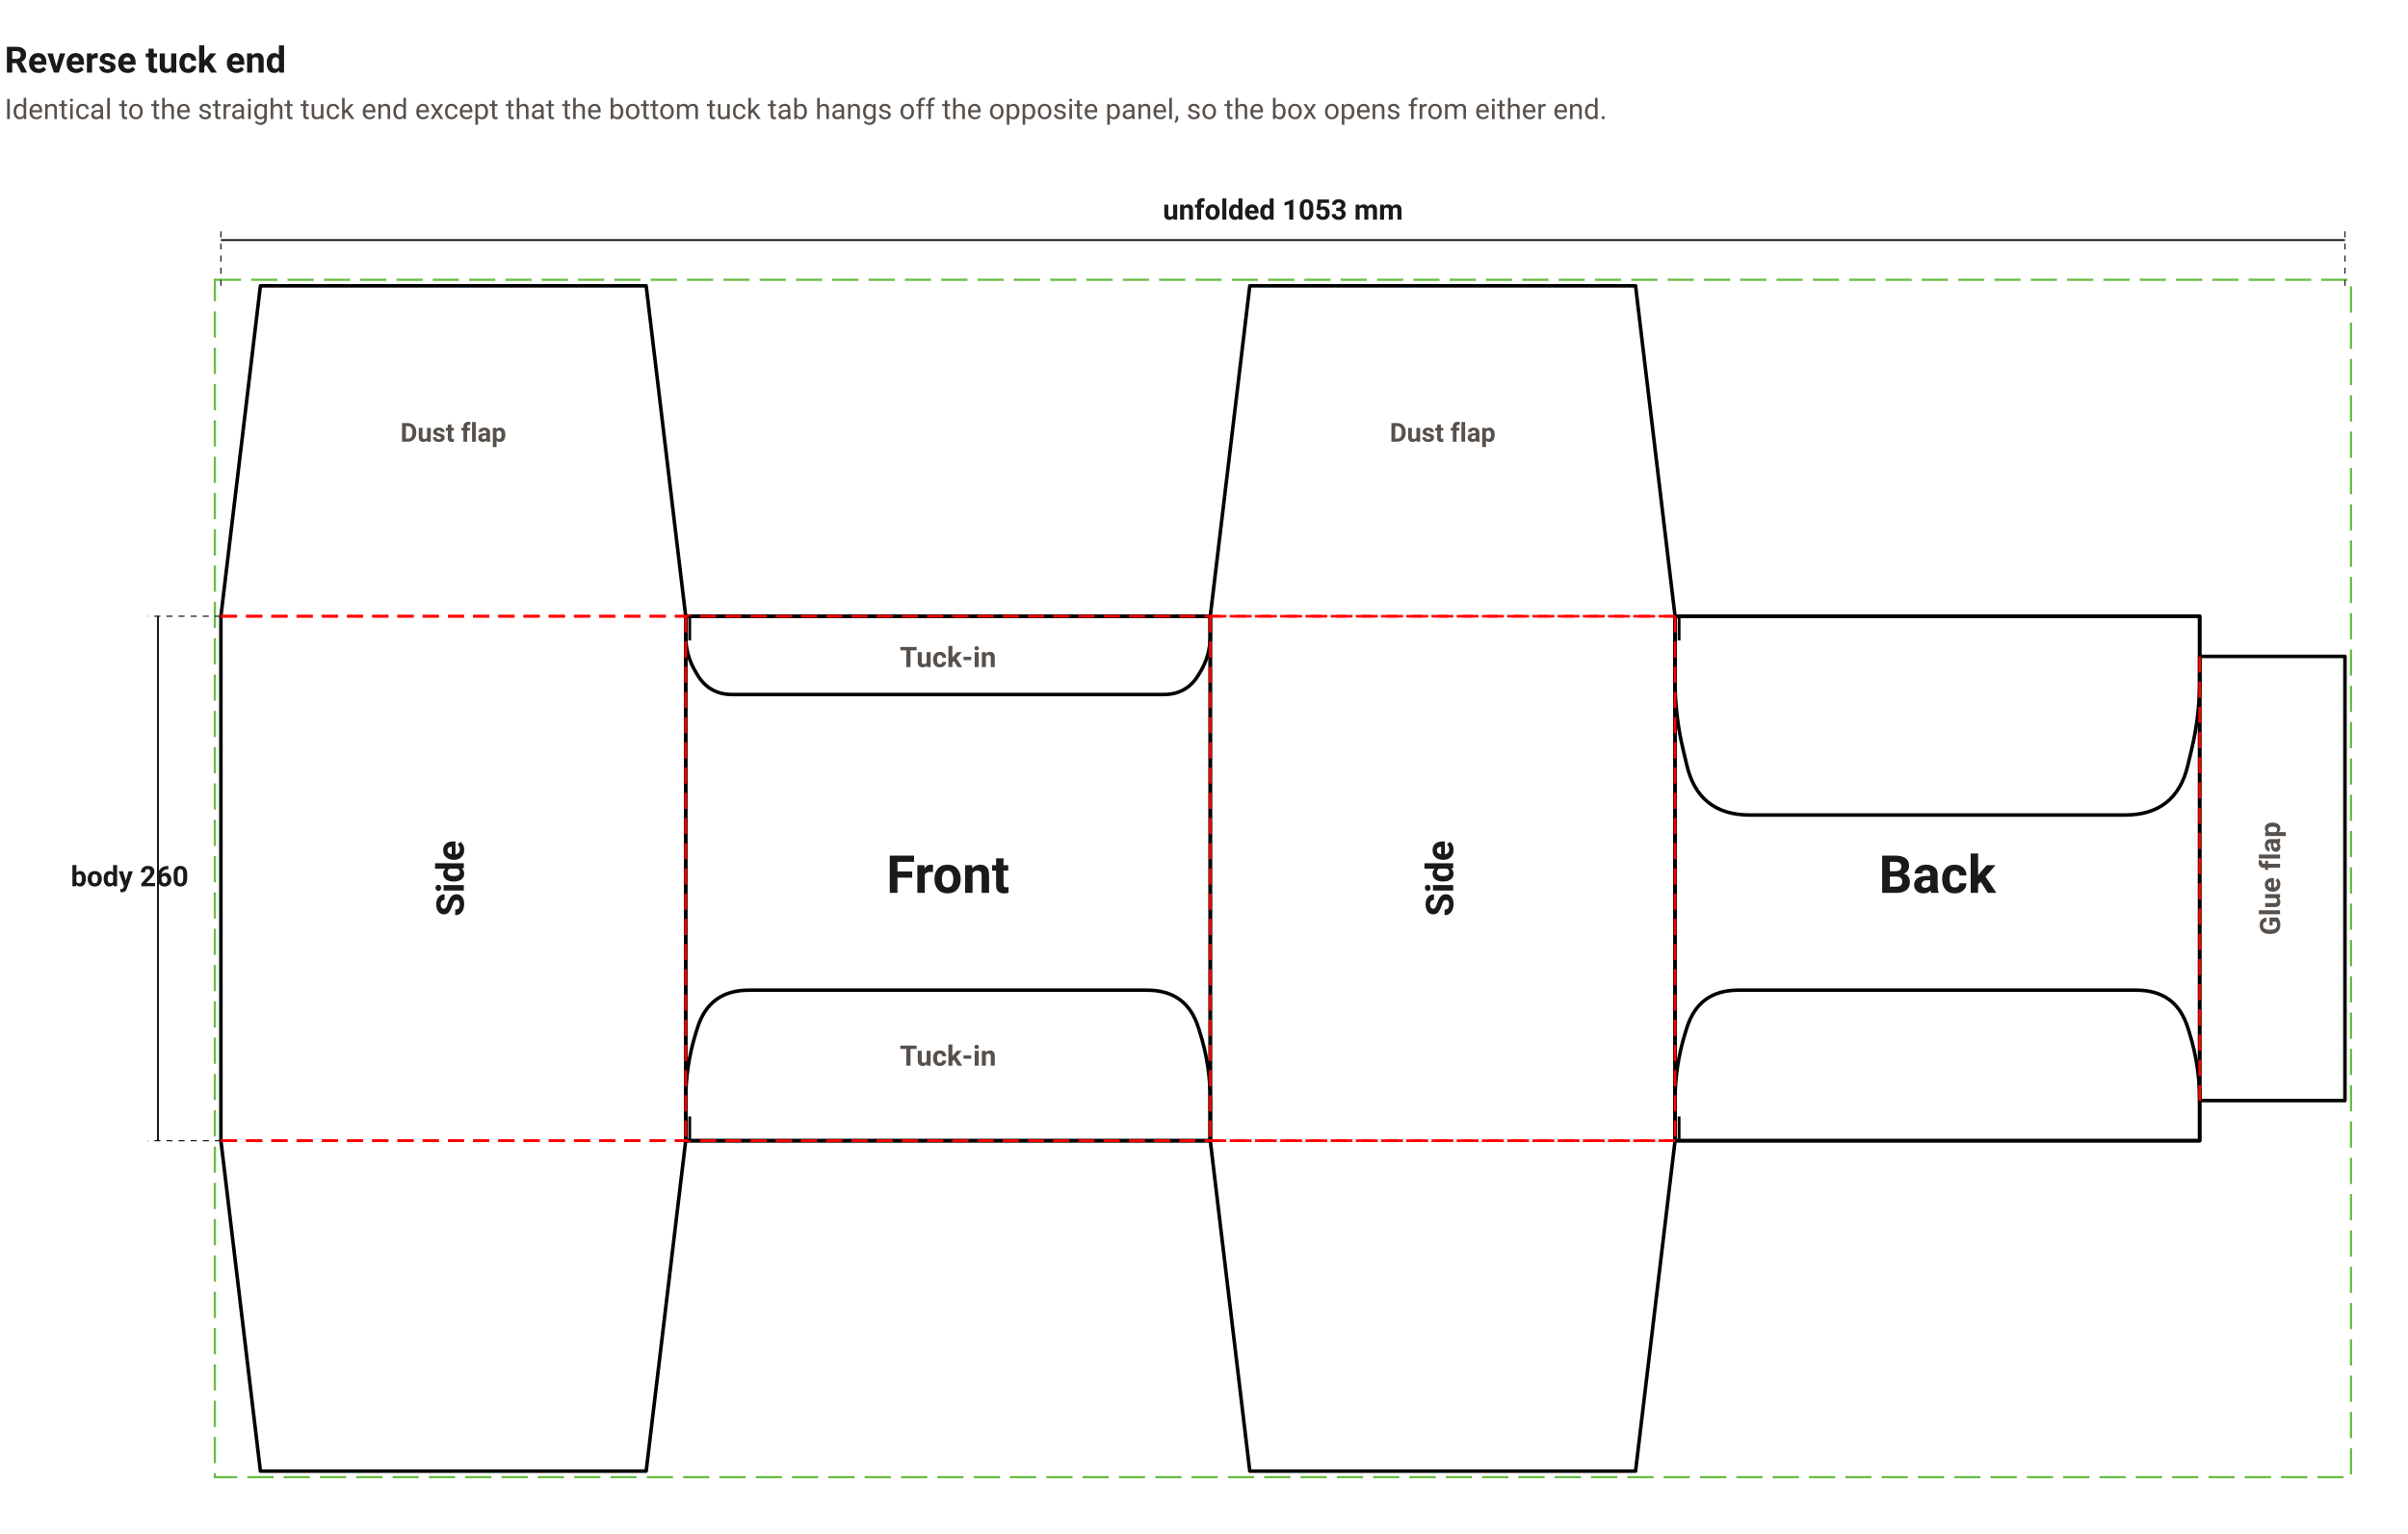
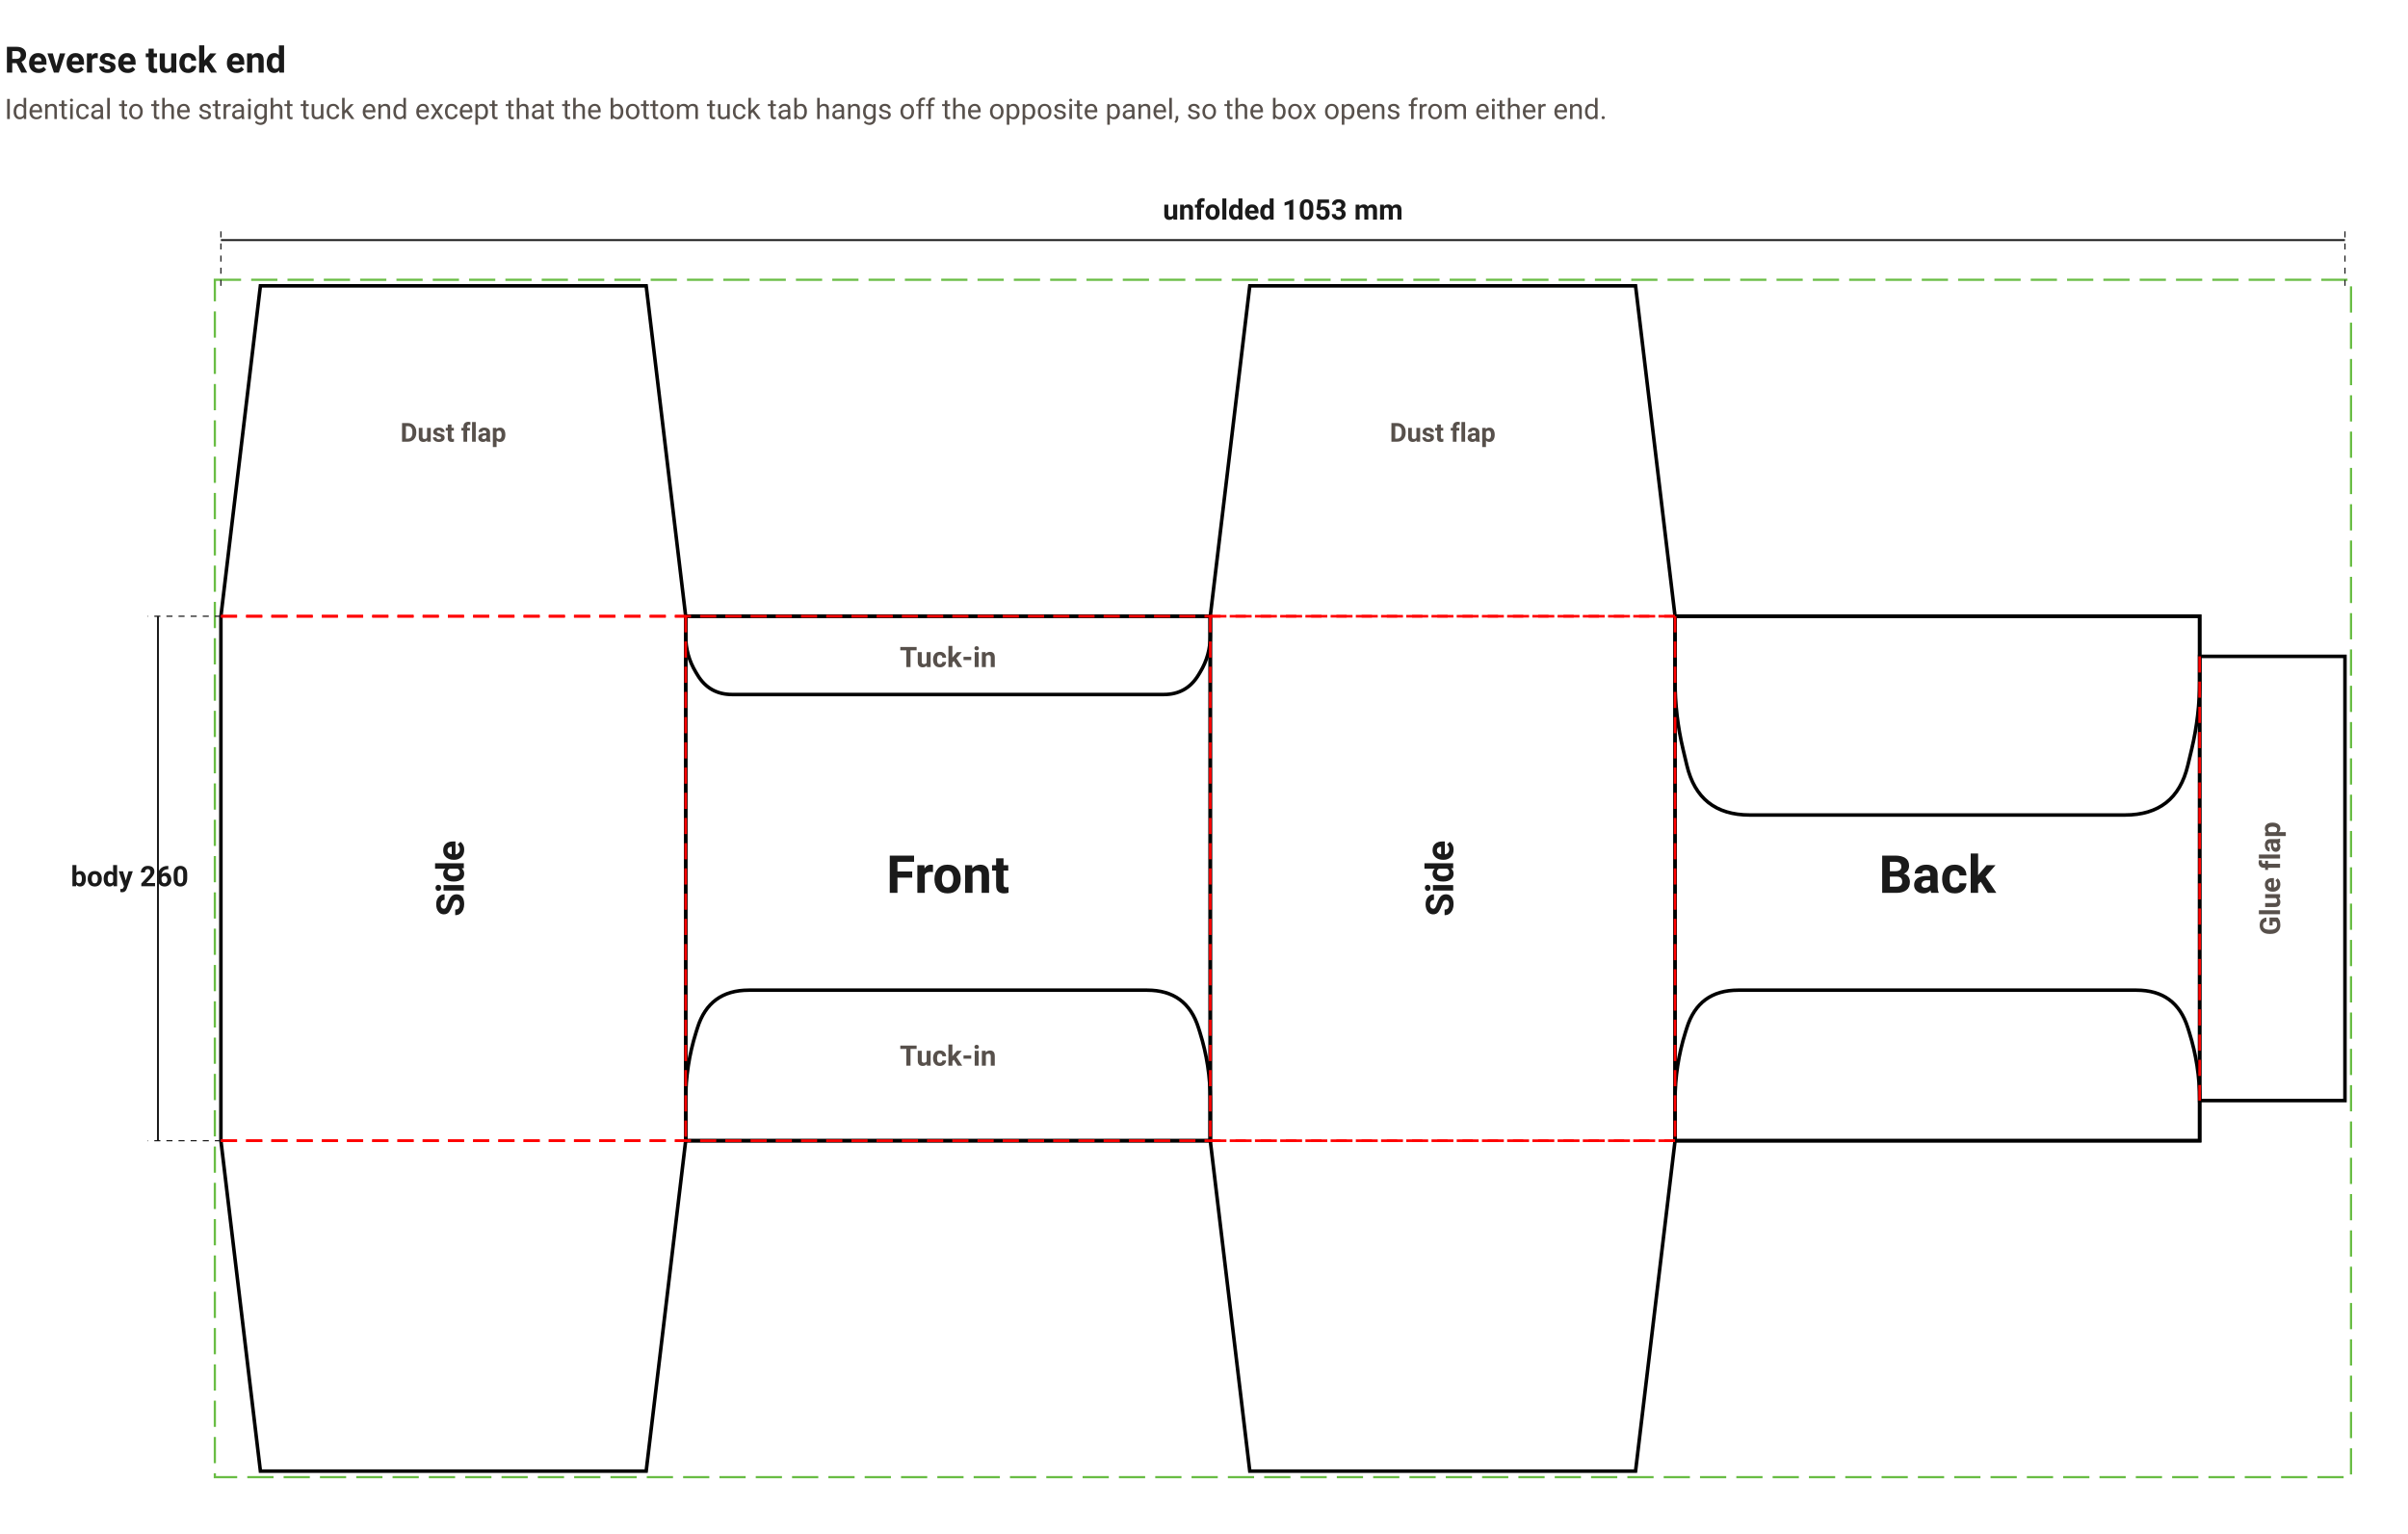
<svg xmlns="http://www.w3.org/2000/svg" viewBox="-109.2 -305.5 1192.9 760.3" width="1193" height="760" role="img" aria-labelledby="treverse-tuck dreverse-tuck">
  <g>
-     <path d="M19.58,-163.80 L210.78,-163.80 L230.36,0.00 L230.36,260.00 L210.78,423.80 L19.58,423.80 L0.00,260.00 L0.00,0.00 L19.58,-163.80 Z" fill="none" stroke="#000000" stroke-width="1.75" stroke-linejoin="round" />
-     <path d="M509.94,-163.80 L701.14,-163.80 L720.72,0.00 L720.72,260.00 L701.14,423.80 L509.94,423.80 L490.36,260.00 L490.36,0.00 L509.94,-163.80 Z" fill="none" stroke="#000000" stroke-width="1.75" stroke-linejoin="round" />
-     <path d="M230.36,0.00 L490.36,0.00 L490.36,260.00 L230.36,260.00 L230.36,0.00 Z" fill="none" stroke="#000000" stroke-width="1.75" stroke-linejoin="round" />
-     <path d="M230.36,260.00 L230.36,239.85 Q230.36,222.69 235.49,206.32 L236.21,204.03 Q242.06,185.38 261.61,185.38 L459.11,185.38 Q478.66,185.38 484.51,204.03 L485.23,206.32 Q490.36,222.69 490.36,239.85 L490.36,260.00 L230.36,260.00 Z" fill="none" stroke="#000000" stroke-width="1.75" stroke-linejoin="round" />
-     <path d="M230.36,0.00 L230.36,9.70 Q230.36,19.40 235.37,27.71 L236.21,29.10 Q242.06,38.80 253.39,38.80 L467.33,38.80 Q478.66,38.80 484.51,29.10 L485.35,27.71 Q490.36,19.40 490.36,9.70 L490.36,0.00 L230.36,0.00 Z" fill="none" stroke="#000000" stroke-width="1.75" stroke-linejoin="round" />
-     <path d="M720.72,0.00 L980.72,0.00 L980.72,260.00 L720.72,260.00 L720.72,0.00 Z" fill="none" stroke="#000000" stroke-width="1.75" stroke-linejoin="round" />
-     <path d="M720.72,260.00 L720.72,239.85 Q720.72,222.69 725.85,206.32 L726.57,204.03 Q732.42,185.38 751.97,185.38 L949.47,185.38 Q969.02,185.38 974.87,204.03 L975.59,206.32 Q980.72,222.69 980.72,239.85 L980.72,260.00 L720.72,260.00 Z" fill="none" stroke="#000000" stroke-width="1.75" stroke-linejoin="round" />
-     <path d="M720.72,0.00 L720.72,32.11 Q720.72,49.27 724.68,65.97 L726.57,73.91 Q732.42,98.54 757.74,98.54 L943.70,98.54 Q969.02,98.54 974.87,73.91 L976.76,65.97 Q980.72,49.27 980.72,32.11 L980.72,0.00 L720.72,0.00 Z" fill="none" stroke="#000000" stroke-width="1.75" stroke-linejoin="round" />
-     <path d="M980.72,19.89 L1052.74,19.89 L1052.74,240.11 L980.72,240.11 L980.72,19.89 Z" fill="none" stroke="#000000" stroke-width="1.75" stroke-linejoin="round" />
+     <path d="M19.58,-163.80 L210.78,-163.80 L230.36,0.00 L230.36,260.00 L210.78,423.80 L19.58,423.80 L0.00,260.00 L0.00,0.00 L19.58,-163.80 Z" fill="none" stroke="#000000" stroke-width="1.75" stroke-linejoin="miter" />
+     <path d="M509.94,-163.80 L701.14,-163.80 L720.72,0.00 L720.72,260.00 L701.14,423.80 L509.94,423.80 L490.36,260.00 L490.36,0.00 L509.94,-163.80 Z" fill="none" stroke="#000000" stroke-width="1.75" stroke-linejoin="miter" />
+     <path d="M230.36,0.00 L490.36,0.00 L490.36,260.00 L230.36,260.00 L230.36,0.00 Z" fill="none" stroke="#000000" stroke-width="1.75" stroke-linejoin="miter" />
+     <path d="M230.36,260.00 L230.36,239.85 Q230.36,222.69 235.49,206.32 L236.21,204.03 Q242.06,185.38 261.61,185.38 L459.11,185.38 Q478.66,185.38 484.51,204.03 L485.23,206.32 Q490.36,222.69 490.36,239.85 L490.36,260.00 L230.36,260.00 Z" fill="none" stroke="#000000" stroke-width="1.75" stroke-linejoin="miter" />
+     <path d="M230.36,0.00 L230.36,9.70 Q230.36,19.40 235.37,27.71 L236.21,29.10 Q242.06,38.80 253.39,38.80 L467.33,38.80 Q478.66,38.80 484.51,29.10 L485.35,27.71 Q490.36,19.40 490.36,9.70 L490.36,0.00 L230.36,0.00 Z" fill="none" stroke="#000000" stroke-width="1.75" stroke-linejoin="miter" />
+     <path d="M720.72,0.00 L980.72,0.00 L980.72,260.00 L720.72,260.00 L720.72,0.00 Z" fill="none" stroke="#000000" stroke-width="1.75" stroke-linejoin="miter" />
+     <path d="M720.72,260.00 L720.72,239.85 Q720.72,222.69 725.85,206.32 L726.57,204.03 Q732.42,185.38 751.97,185.38 L949.47,185.38 Q969.02,185.38 974.87,204.03 L975.59,206.32 Q980.72,222.69 980.72,239.85 L980.72,260.00 L720.72,260.00 Z" fill="none" stroke="#000000" stroke-width="1.75" stroke-linejoin="miter" />
+     <path d="M720.72,0.00 L720.72,32.11 Q720.72,49.27 724.68,65.97 L726.57,73.91 Q732.42,98.54 757.74,98.54 L943.70,98.54 Q969.02,98.54 974.87,73.91 L976.76,65.97 Q980.72,49.27 980.72,32.11 L980.72,0.00 L720.72,0.00 Z" fill="none" stroke="#000000" stroke-width="1.75" stroke-linejoin="miter" />
+     <path d="M980.72,19.89 L1052.74,19.89 L1052.74,240.11 L980.72,240.11 L980.72,19.89 Z" fill="none" stroke="#000000" stroke-width="1.75" stroke-linejoin="miter" />
    <line x1="230.36" y1="0.00" x2="230.36" y2="260.00" stroke="#FF0000" stroke-width="1.3" stroke-dasharray="8 4.5" />
    <line x1="490.36" y1="0.00" x2="490.36" y2="260.00" stroke="#FF0000" stroke-width="1.3" stroke-dasharray="8 4.5" />
    <line x1="720.72" y1="0.00" x2="720.72" y2="260.00" stroke="#FF0000" stroke-width="1.3" stroke-dasharray="8 4.5" />
    <line x1="0.00" y1="0.00" x2="720.72" y2="0.00" stroke="#FF0000" stroke-width="1.3" stroke-dasharray="8 4.5" />
    <line x1="0.00" y1="260.00" x2="720.72" y2="260.00" stroke="#FF0000" stroke-width="1.3" stroke-dasharray="8 4.5" />
    <line x1="980.72" y1="19.89" x2="980.72" y2="240.11" stroke="#FF0000" stroke-width="1.3" stroke-dasharray="8 4.5" />
    <line x1="0.00" y1="0.00" x2="230.36" y2="0.00" stroke="#FF0000" stroke-width="1.3" stroke-dasharray="8 4.5" />
    <line x1="0.00" y1="260.00" x2="230.36" y2="260.00" stroke="#FF0000" stroke-width="1.3" stroke-dasharray="8 4.5" />
    <line x1="490.36" y1="0.00" x2="720.72" y2="0.00" stroke="#FF0000" stroke-width="1.3" stroke-dasharray="8 4.5" />
    <line x1="490.36" y1="260.00" x2="720.72" y2="260.00" stroke="#FF0000" stroke-width="1.3" stroke-dasharray="8 4.5" />
    <path d="M-3.00,-166.80 L1055.74,-166.80 L1055.74,426.80 L-3.00,426.80 Z" fill="none" stroke="#69BD44" stroke-width="1.1" stroke-dasharray="13 5" />
    <text x="360.36" y="130.00" font-family="ui-sans-serif,system-ui,-apple-system,'Segoe UI',Roboto,'Helvetica Neue',Arial,sans-serif" font-size="26" font-weight="600" fill="#1A1A1A" text-anchor="middle" dominant-baseline="middle">Front</text>
    <text x="115.18" y="130.00" transform="rotate(-90 115.18 130.00)" font-family="ui-sans-serif,system-ui,-apple-system,'Segoe UI',Roboto,'Helvetica Neue',Arial,sans-serif" font-size="19" font-weight="600" fill="#1A1A1A" text-anchor="middle" dominant-baseline="middle">Side</text>
    <text x="605.54" y="130.00" transform="rotate(-90 605.54 130.00)" font-family="ui-sans-serif,system-ui,-apple-system,'Segoe UI',Roboto,'Helvetica Neue',Arial,sans-serif" font-size="19" font-weight="600" fill="#1A1A1A" text-anchor="middle" dominant-baseline="middle">Side</text>
    <text x="850.72" y="130.00" font-family="ui-sans-serif,system-ui,-apple-system,'Segoe UI',Roboto,'Helvetica Neue',Arial,sans-serif" font-size="26" font-weight="600" fill="#1A1A1A" text-anchor="middle" dominant-baseline="middle">Back</text>
    <text x="1016.73" y="130.00" transform="rotate(-90 1016.73 130.00)" font-family="ui-sans-serif,system-ui,-apple-system,'Segoe UI',Roboto,'Helvetica Neue',Arial,sans-serif" font-size="14" font-weight="600" fill="#57504B" text-anchor="middle" dominant-baseline="middle">Glue flap</text>
    <text x="360.36" y="218.96" font-family="ui-sans-serif,system-ui,-apple-system,'Segoe UI',Roboto,'Helvetica Neue',Arial,sans-serif" font-size="14" font-weight="600" fill="#57504B" text-anchor="middle" dominant-baseline="middle">Tuck-in</text>
    <text x="360.36" y="21.34" font-family="ui-sans-serif,system-ui,-apple-system,'Segoe UI',Roboto,'Helvetica Neue',Arial,sans-serif" font-size="14" font-weight="600" fill="#57504B" text-anchor="middle" dominant-baseline="middle">Tuck-in</text>
    <text x="115.18" y="-90.09" font-family="ui-sans-serif,system-ui,-apple-system,'Segoe UI',Roboto,'Helvetica Neue',Arial,sans-serif" font-size="13" font-weight="600" fill="#57504B" text-anchor="middle" dominant-baseline="middle">Dust flap</text>
    <text x="605.54" y="-90.09" font-family="ui-sans-serif,system-ui,-apple-system,'Segoe UI',Roboto,'Helvetica Neue',Arial,sans-serif" font-size="13" font-weight="600" fill="#57504B" text-anchor="middle" dominant-baseline="middle">Dust flap</text>
    <line x1="0.00" y1="-186.48" x2="1052.74" y2="-186.48" stroke="#1A1A1A" stroke-width="0.95" />
    <line x1="0.00" y1="-163.80" x2="0.00" y2="-191.48" stroke="#1A1A1A" stroke-width="0.6" stroke-dasharray="3 3" />
    <line x1="1052.74" y1="-163.80" x2="1052.74" y2="-191.48" stroke="#1A1A1A" stroke-width="0.6" stroke-dasharray="3 3" />
    <text x="526.37" y="-200.48" font-family="ui-sans-serif,system-ui,-apple-system,'Segoe UI',Roboto,'Helvetica Neue',Arial,sans-serif" font-size="14" font-weight="600" fill="#1A1A1A" text-anchor="middle" dominant-baseline="middle">unfolded 1053 mm</text>
    <line x1="-31.20" y1="0.00" x2="-31.20" y2="260.00" stroke="#1A1A1A" stroke-width="0.95" />
    <line x1="0.00" y1="0.00" x2="-36.20" y2="0.00" stroke="#1A1A1A" stroke-width="0.6" stroke-dasharray="3 3" />
    <line x1="0.00" y1="260.00" x2="-36.20" y2="260.00" stroke="#1A1A1A" stroke-width="0.6" stroke-dasharray="3 3" />
    <text x="-45.20" y="130.00" font-family="ui-sans-serif,system-ui,-apple-system,'Segoe UI',Roboto,'Helvetica Neue',Arial,sans-serif" font-size="14" font-weight="600" fill="#1A1A1A" text-anchor="middle" dominant-baseline="middle">body 260</text>
    <text x="-107.2" y="-269.5" font-family="ui-sans-serif,system-ui,-apple-system,'Segoe UI',Roboto,'Helvetica Neue',Arial,sans-serif" font-size="18" font-weight="700" fill="#1A1A1A">Reverse tuck end</text>
    <text x="-107.2" y="-246.5" font-family="ui-sans-serif,system-ui,-apple-system,'Segoe UI',Roboto,'Helvetica Neue',Arial,sans-serif" font-size="14" fill="#57504B">Identical to the straight tuck end except that the bottom tuck tab hangs off the opposite panel, so the box opens from either end.</text>
-     <line x1="232.36" y1="260.00" x2="232.36" y2="248.00" stroke="#000000" stroke-width="1.4" />
-     <line x1="232.36" y1="0.00" x2="232.36" y2="12.00" stroke="#000000" stroke-width="1.4" />
-     <line x1="722.72" y1="260.00" x2="722.72" y2="248.00" stroke="#000000" stroke-width="1.4" />
-     <line x1="722.72" y1="0.00" x2="722.72" y2="12.00" stroke="#000000" stroke-width="1.4" />
  </g>
</svg>
